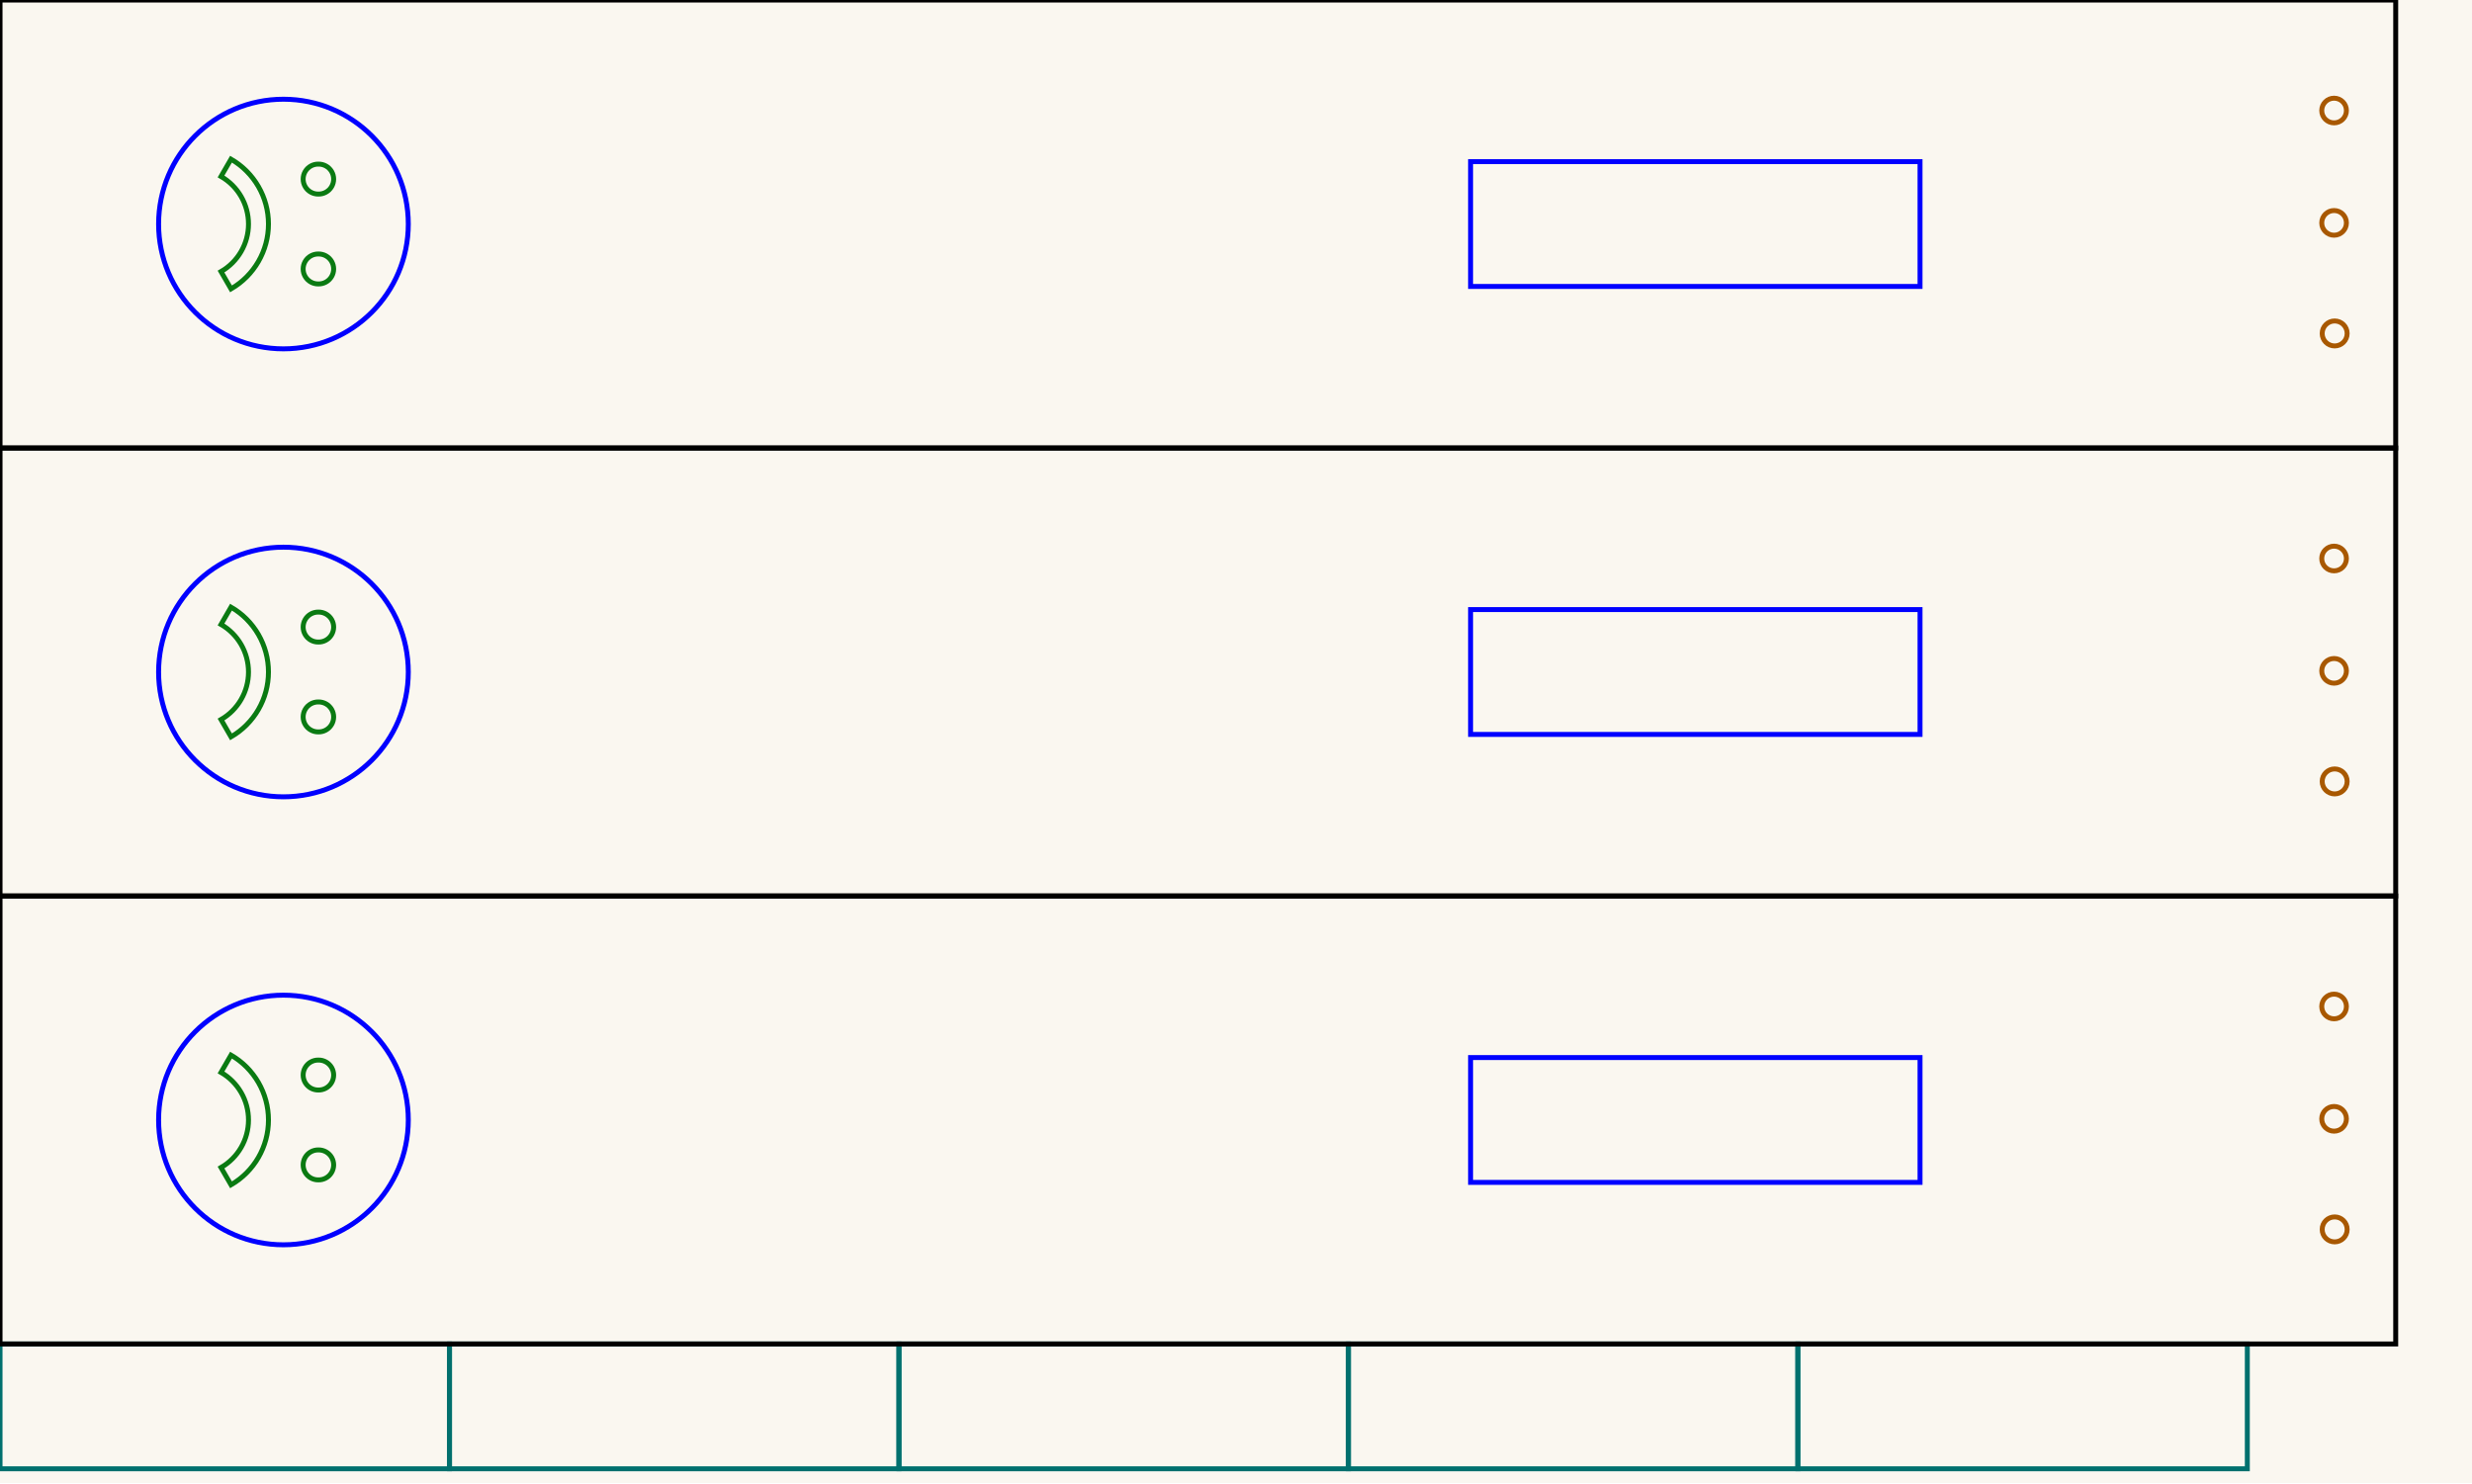
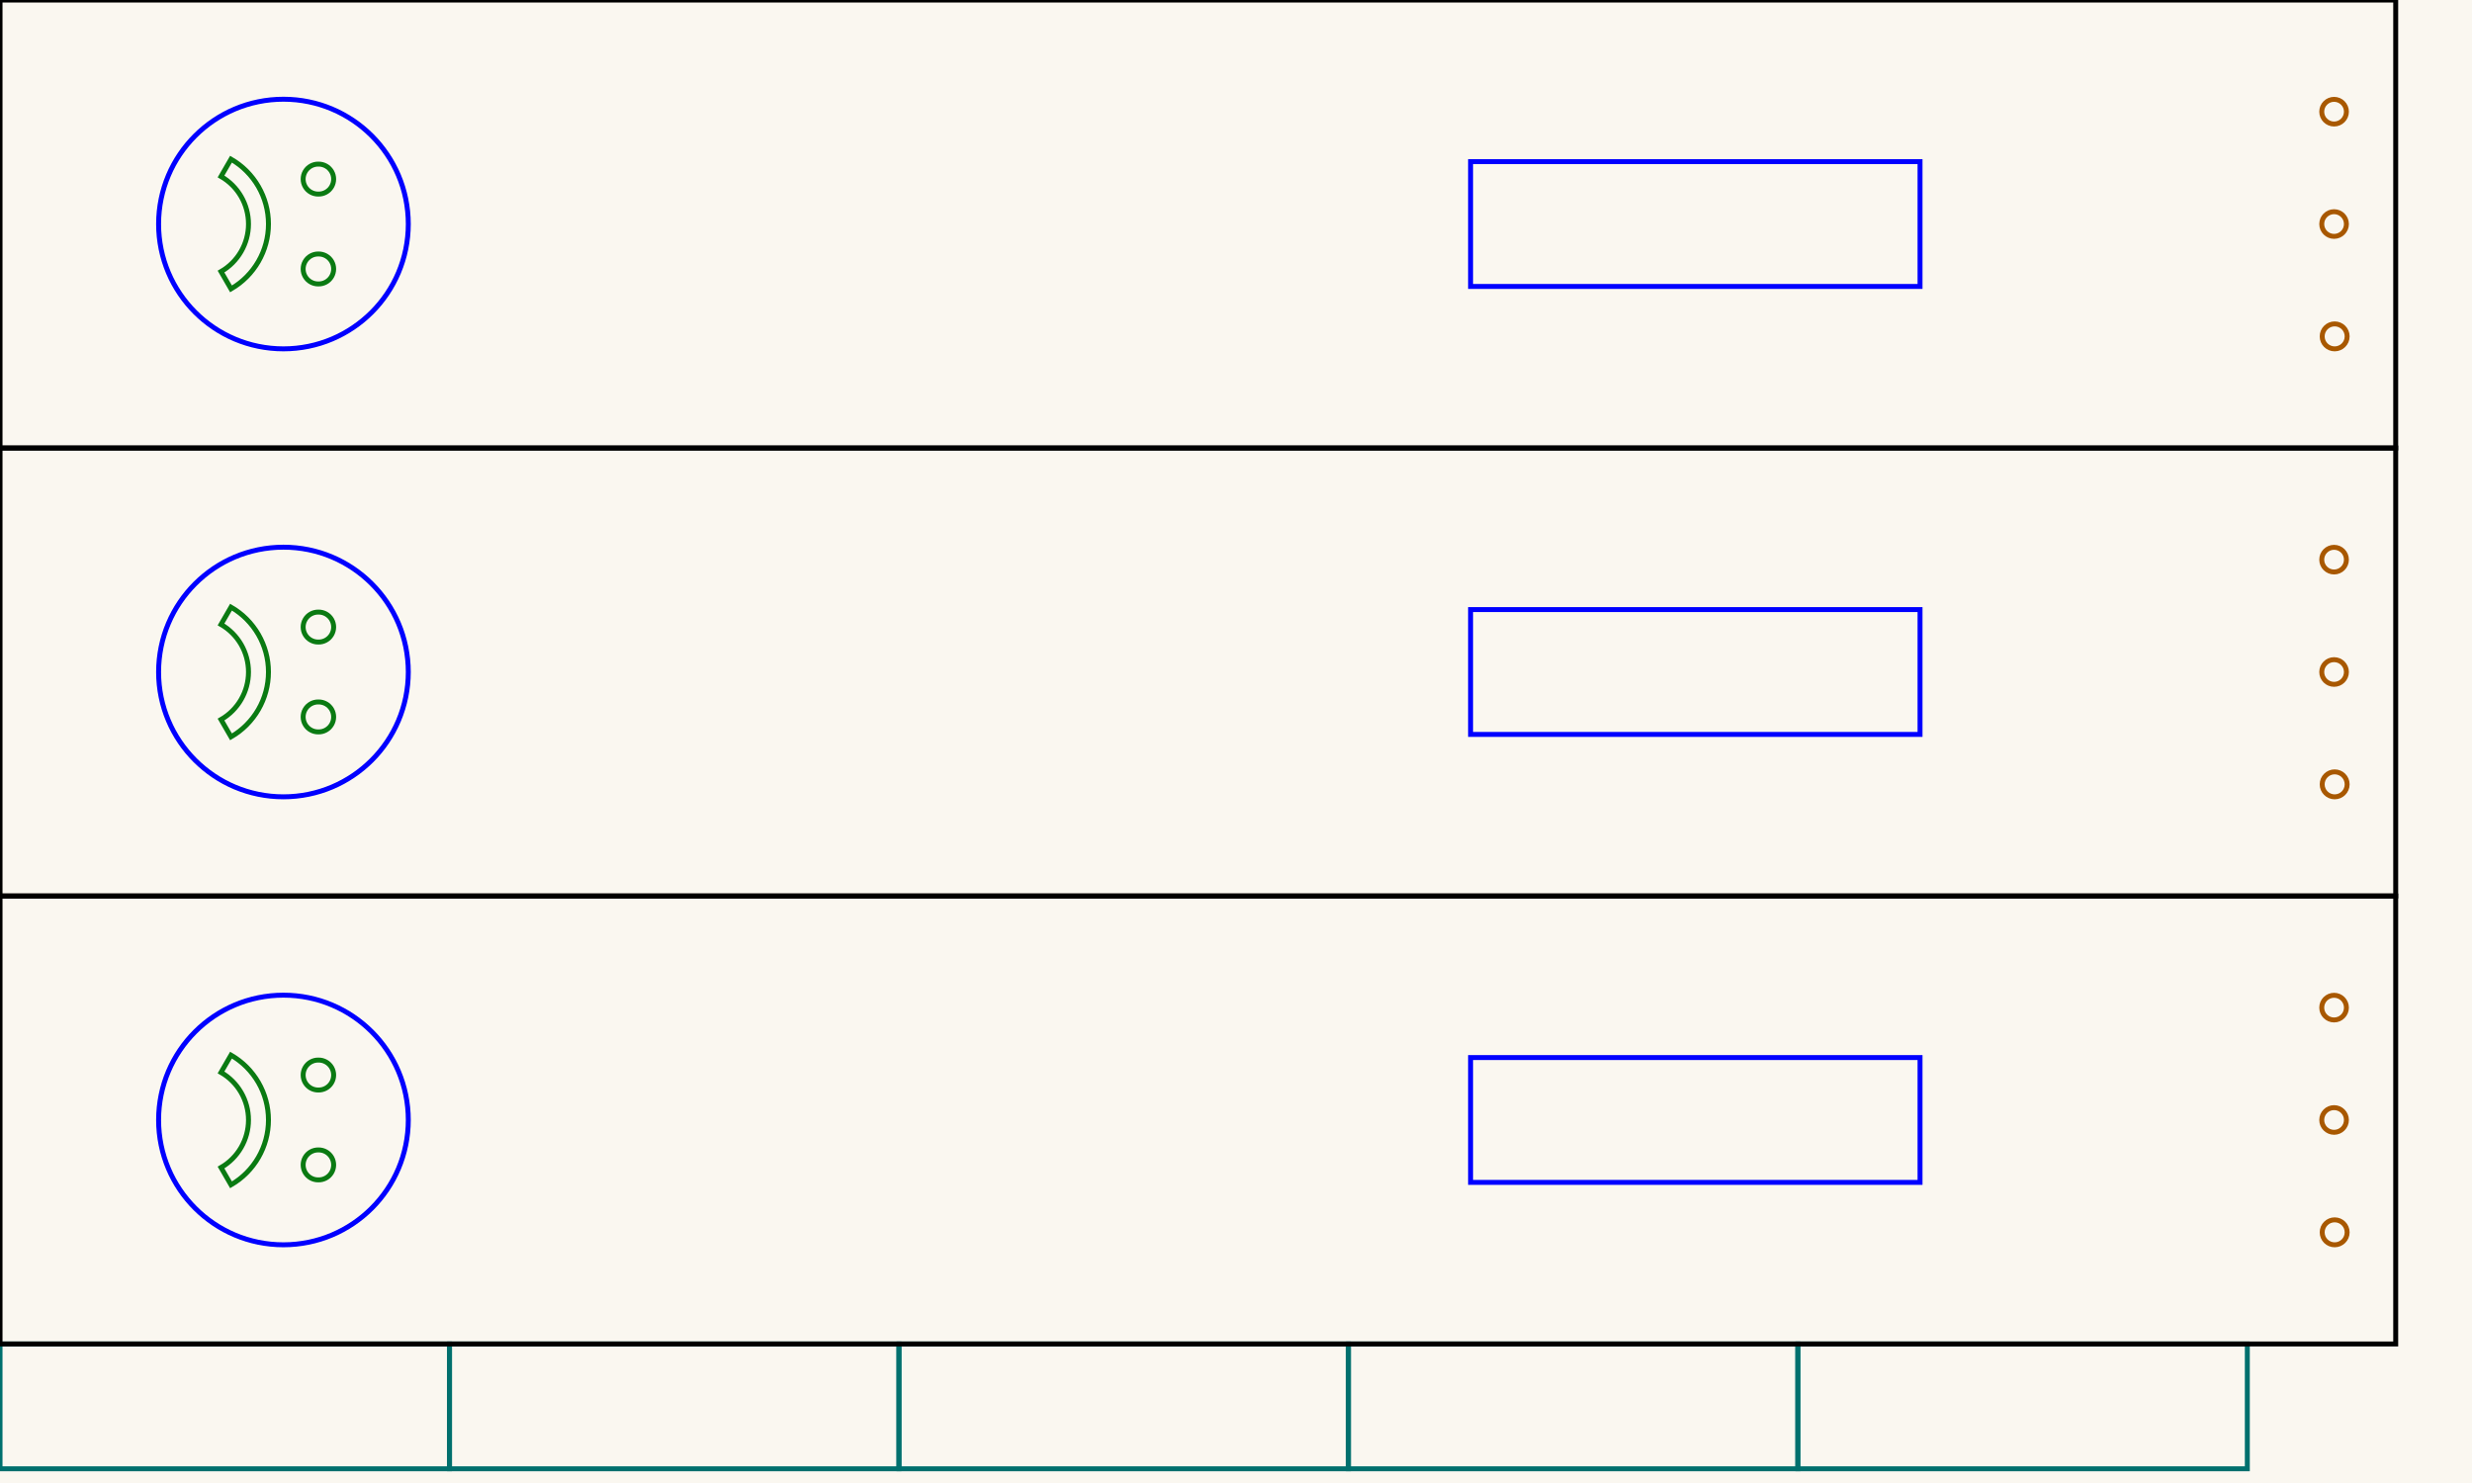
<svg xmlns="http://www.w3.org/2000/svg" width="495mm" height="297mm" viewBox="0 0 495 297" version="1.1" id="svg1">
  <rect x="0.0" y="0.0" width="495.0" height="297.0" fill="#faf7f0" />
  <defs id="defs1" />
  <g id="layer1">
    <rect style="fill:none;stroke:#000000;stroke-width:0.990;stroke-dasharray:none" id="rect1" width="479.715" height="89.715" x="0.008" y="0.008" />
-     <ellipse style="fill:none;stroke:#a85800;stroke-width:0.990;stroke-dasharray:none;stroke-opacity:1" id="path2" cx="467.382" cy="22.135" rx="2.471" ry="2.471" />
-     <ellipse style="fill:none;stroke:#a85800;stroke-width:0.990;stroke-dasharray:none;stroke-opacity:1" id="path2-5" cx="467.382" cy="44.635" rx="2.471" ry="2.471" />
-     <circle style="fill:none;stroke:#a85800;stroke-width:0.990;stroke-dasharray:none;stroke-opacity:1" id="path2-5-8" cx="467.5" cy="66.78" r="2.5" />
+     <ellipse style="fill:none;stroke:#a85800;stroke-width:0.990;stroke-dasharray:none;stroke-opacity:1" id="path2" cx="467.382" cy="22.366" rx="2.471" ry="2.471" />
+     <ellipse style="fill:none;stroke:#a85800;stroke-width:0.990;stroke-dasharray:none;stroke-opacity:1" id="path2-5" cx="467.382" cy="44.866" rx="2.471" ry="2.471" />
+     <circle style="fill:none;stroke:#a85800;stroke-width:0.990;stroke-dasharray:none;stroke-opacity:1" id="path2-5-8" cx="467.5" cy="67.366" r="2.5" />
    <rect style="fill:none;stroke:#00706e;stroke-width:0.990;stroke-dasharray:none;stroke-opacity:1" id="rect2" width="90" height="25" x="0.008" y="269.152" />
    <rect style="fill:none;stroke:#00706e;stroke-width:0.990;stroke-dasharray:none;stroke-opacity:1" id="rect2-9" width="90" height="25" x="90.008" y="269.152" />
    <rect style="fill:none;stroke:#00706e;stroke-width:0.990;stroke-dasharray:none;stroke-opacity:1" id="rect2-2" width="90" height="25" x="180.008" y="269.152" />
    <rect style="fill:none;stroke:#00706e;stroke-width:0.990;stroke-dasharray:none;stroke-opacity:1" id="rect2-97" width="90" height="25" x="270.008" y="269.152" />
    <rect style="fill:none;stroke:#00706e;stroke-width:0.990;stroke-dasharray:none;stroke-opacity:1" id="rect2-97-0" width="90" height="25" x="360.008" y="269.152" />
    <rect style="fill:none;stroke:#0000ff;stroke-width:0.990;stroke-dasharray:none;stroke-opacity:1" id="rect2-5" width="90" height="25" x="294.473" y="32.366" />
    <path d="m 46.258,57.854 a 15,14.998 0 0 0 0,-25.977 l -2,3.463 a 11,10.998 0 0 1 0,19.05 z" id="path4" style="fill:none;stroke:#0a7a12;stroke-width:0.990;stroke-dasharray:none;stroke-opacity:1;" />
    <path d="m 63.758,50.865 a 3,3 0 1 0 0,5.999 3,3 0 1 0 0,-5.999 z" id="path3" style="fill:none;stroke:#0a7a12;stroke-width:0.990;stroke-dasharray:none;stroke-opacity:1;" />
    <path d="m 63.758,32.867 a 3,3 0 1 0 0,5.999 3,3 0 1 0 0,-5.999 z" id="path2-2" style="fill:none;stroke:#0a7a12;stroke-width:0.990;stroke-dasharray:none;stroke-opacity:1;" />
    <path d="m 81.758,44.866 a 25,24.996 0 1 0 -50,0 25,24.996 0 1 0 50,0 z" id="path1" style="fill:none;stroke:#0000ff;stroke-width:0.990;stroke-dasharray:none;stroke-opacity:1;" />
    <rect style="fill:none;stroke:#000000;stroke-width:0.990;stroke-dasharray:none;" id="rect1-4" width="479.715" height="89.715" x="0.008" y="89.723" />
-     <ellipse style="fill:none;stroke:#a85800;stroke-width:0.990;stroke-dasharray:none;stroke-opacity:1;" id="path2-23" cx="467.382" cy="111.85" rx="2.471" ry="2.471" />
-     <ellipse style="fill:none;stroke:#a85800;stroke-width:0.990;stroke-dasharray:none;stroke-opacity:1;" id="path2-5-3" cx="467.382" cy="134.35" rx="2.471" ry="2.471" />
-     <circle style="fill:none;stroke:#a85800;stroke-width:0.990;stroke-dasharray:none;stroke-opacity:1;" id="path2-5-8-7" cx="467.5" cy="156.495" r="2.5" />
+     <ellipse style="fill:none;stroke:#a85800;stroke-width:0.990;stroke-dasharray:none;stroke-opacity:1;" id="path2-23" cx="467.382" cy="112.08" rx="2.471" ry="2.471" />
+     <ellipse style="fill:none;stroke:#a85800;stroke-width:0.990;stroke-dasharray:none;stroke-opacity:1;" id="path2-5-3" cx="467.382" cy="134.58" rx="2.471" ry="2.471" />
+     <circle style="fill:none;stroke:#a85800;stroke-width:0.990;stroke-dasharray:none;stroke-opacity:1;" id="path2-5-8-7" cx="467.5" cy="157.08" r="2.5" />
    <rect style="fill:none;stroke:#0000ff;stroke-width:0.990;stroke-dasharray:none;stroke-opacity:1" id="rect2-5-0" width="90" height="25" x="294.473" y="122.08" />
    <path d="m 46.258,147.569 a 15,14.998 0 0 0 0,-25.977 l -2,3.463 a 11,10.998 0 0 1 0,19.05 z" id="path4-0" style="fill:none;stroke:#0a7a12;stroke-width:0.990;stroke-dasharray:none;stroke-opacity:1;" />
    <path d="m 63.758,140.579 a 3,3 0 1 0 0,5.999 3,3 0 1 0 0,-5.999 z" id="path3-1" style="fill:none;stroke:#0a7a12;stroke-width:0.990;stroke-dasharray:none;stroke-opacity:1;" />
    <path d="m 63.758,122.582 a 3,3 0 1 0 0,5.999 3,3 0 1 0 0,-5.999 z" id="path2-2-0" style="fill:none;stroke:#0a7a12;stroke-width:0.990;stroke-dasharray:none;stroke-opacity:1;" />
    <path d="m 81.758,134.58 a 25,24.996 0 1 0 -50,0 25,24.996 0 1 0 50,0 z" id="path1-3" style="fill:none;stroke:#0000ff;stroke-width:0.990;stroke-dasharray:none;stroke-opacity:1;" />
    <rect style="fill:none;stroke:#000000;stroke-width:0.990;stroke-dasharray:none;" id="rect1-3" width="479.715" height="89.715" x="0.008" y="179.438" />
-     <ellipse style="fill:none;stroke:#a85800;stroke-width:0.990;stroke-dasharray:none;stroke-opacity:1;" id="path2-6" cx="467.382" cy="201.564" rx="2.471" ry="2.471" />
-     <ellipse style="fill:none;stroke:#a85800;stroke-width:0.990;stroke-dasharray:none;stroke-opacity:1;" id="path2-5-0" cx="467.382" cy="224.064" rx="2.471" ry="2.471" />
-     <circle style="fill:none;stroke:#a85800;stroke-width:0.990;stroke-dasharray:none;stroke-opacity:1;" id="path2-5-8-4" cx="467.5" cy="246.209" r="2.5" />
+     <ellipse style="fill:none;stroke:#a85800;stroke-width:0.990;stroke-dasharray:none;stroke-opacity:1;" id="path2-6" cx="467.382" cy="201.795" rx="2.471" ry="2.471" />
+     <ellipse style="fill:none;stroke:#a85800;stroke-width:0.990;stroke-dasharray:none;stroke-opacity:1;" id="path2-5-0" cx="467.382" cy="224.295" rx="2.471" ry="2.471" />
+     <circle style="fill:none;stroke:#a85800;stroke-width:0.990;stroke-dasharray:none;stroke-opacity:1;" id="path2-5-8-4" cx="467.5" cy="246.795" r="2.5" />
    <rect style="fill:none;stroke:#0000ff;stroke-width:0.990;stroke-dasharray:none;stroke-opacity:1" id="rect2-5-09" width="90" height="25" x="294.473" y="211.795" />
    <path d="m 46.258,237.283 a 15,14.998 0 0 0 0,-25.977 l -2,3.463 a 11,10.998 0 0 1 0,19.05 z" id="path4-2" style="fill:none;stroke:#0a7a12;stroke-width:0.990;stroke-dasharray:none;stroke-opacity:1;" />
    <path d="m 63.758,230.294 a 3,3 0 1 0 0,5.999 3,3 0 1 0 0,-5.999 z" id="path3-4" style="fill:none;stroke:#0a7a12;stroke-width:0.990;stroke-dasharray:none;stroke-opacity:1;" />
    <path d="m 63.758,212.297 a 3,3 0 1 0 0,5.999 3,3 0 1 0 0,-5.999 z" id="path2-2-9" style="fill:none;stroke:#0a7a12;stroke-width:0.990;stroke-dasharray:none;stroke-opacity:1;" />
    <path d="m 81.758,224.295 a 25,24.996 0 1 0 -50,0 25,24.996 0 1 0 50,0 z" id="path1-2" style="fill:none;stroke:#0000ff;stroke-width:0.990;stroke-dasharray:none;stroke-opacity:1;" />
  </g>
</svg>
